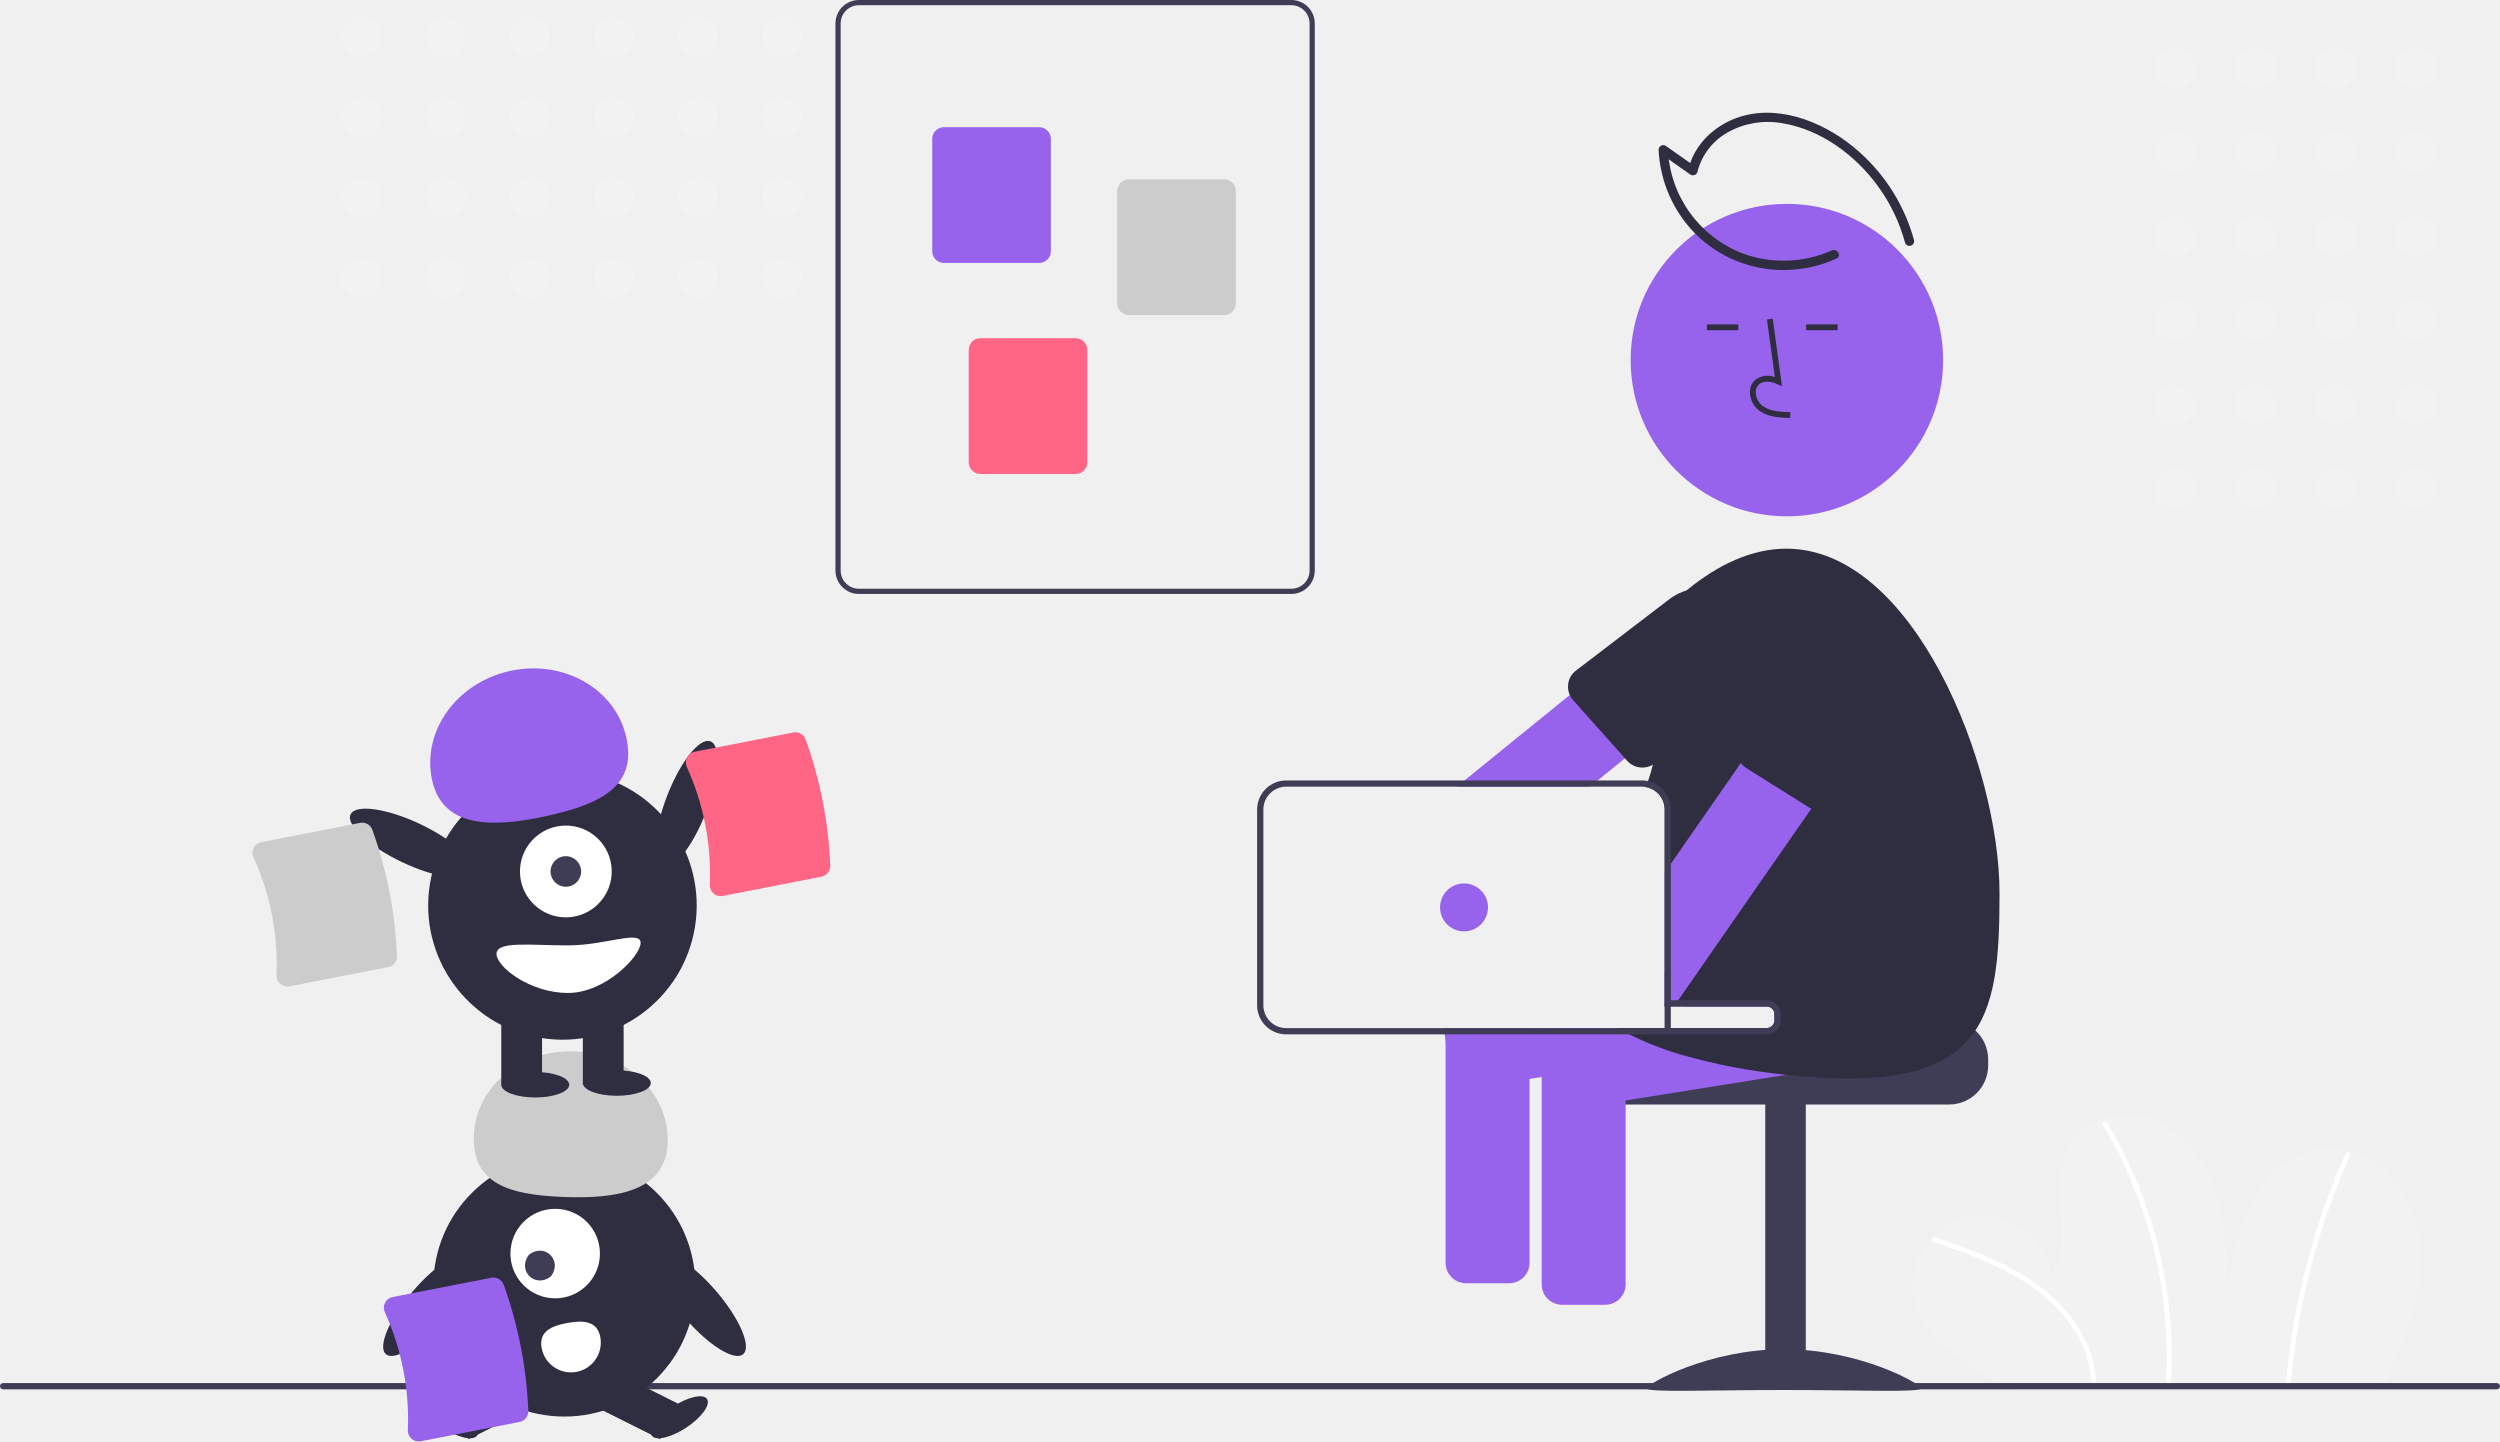
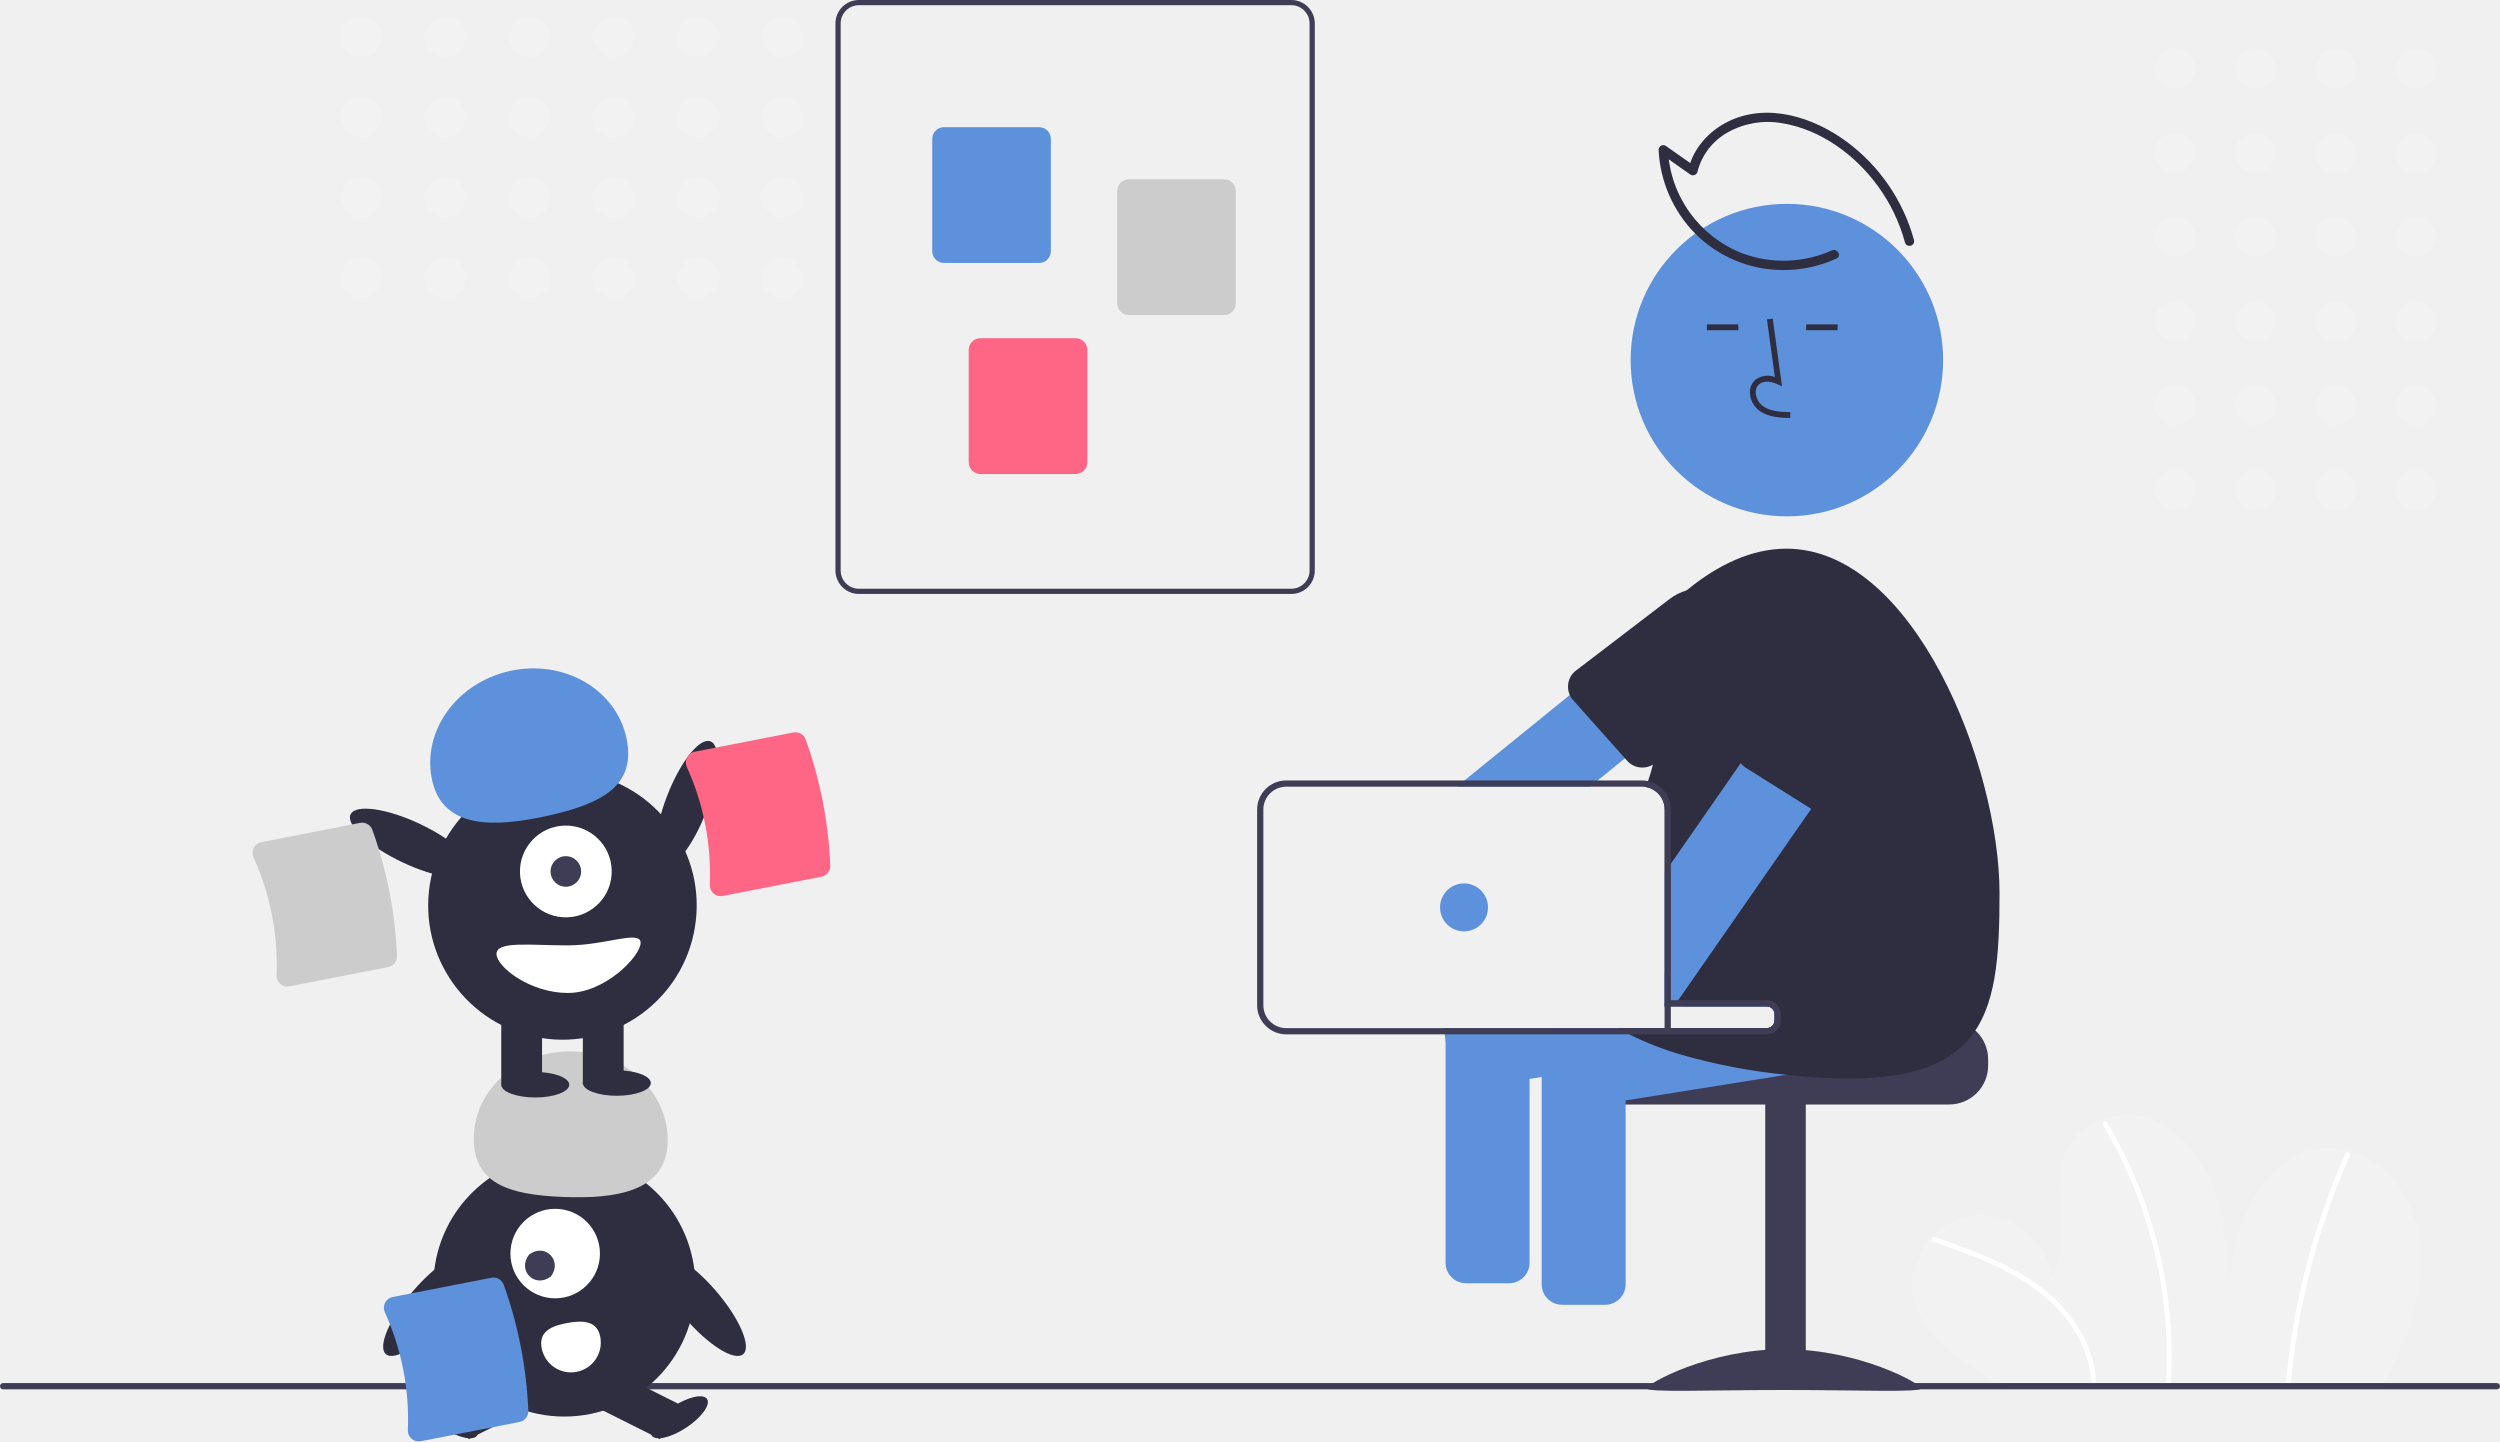
<svg xmlns="http://www.w3.org/2000/svg" id="a91fd4ba-2994-4174-ad77-9b89e961cfb5" data-name="Layer 1" width="802" height="462.415" viewBox="0 0 802 462.415">
  <circle cx="775.091" cy="21.98" r="6.467" fill="#f2f2f2" />
  <circle cx="749.317" cy="21.98" r="6.467" fill="#f2f2f2" />
  <circle cx="723.544" cy="21.98" r="6.467" fill="#f2f2f2" />
  <circle cx="697.771" cy="21.98" r="6.467" fill="#f2f2f2" />
  <circle cx="775.091" cy="48.98" r="6.467" fill="#f2f2f2" />
  <circle cx="749.317" cy="48.98" r="6.467" fill="#f2f2f2" />
  <circle cx="723.544" cy="48.98" r="6.467" fill="#f2f2f2" />
  <circle cx="697.771" cy="48.98" r="6.467" fill="#f2f2f2" />
  <circle cx="775.091" cy="75.98" r="6.467" fill="#f2f2f2" />
  <circle cx="749.317" cy="75.98" r="6.467" fill="#f2f2f2" />
  <circle cx="723.544" cy="75.98" r="6.467" fill="#f2f2f2" />
  <circle cx="697.771" cy="75.98" r="6.467" fill="#f2f2f2" />
  <circle cx="775.091" cy="102.98" r="6.467" fill="#f2f2f2" />
  <circle cx="749.317" cy="102.98" r="6.467" fill="#f2f2f2" />
  <circle cx="723.544" cy="102.98" r="6.467" fill="#f2f2f2" />
  <circle cx="697.771" cy="102.98" r="6.467" fill="#f2f2f2" />
  <circle cx="775.091" cy="129.98" r="6.467" fill="#f2f2f2" />
  <circle cx="749.317" cy="129.98" r="6.467" fill="#f2f2f2" />
  <circle cx="723.544" cy="129.98" r="6.467" fill="#f2f2f2" />
  <circle cx="697.771" cy="129.98" r="6.467" fill="#f2f2f2" />
  <circle cx="775.091" cy="156.98" r="6.467" fill="#f2f2f2" />
  <circle cx="749.317" cy="156.98" r="6.467" fill="#f2f2f2" />
  <circle cx="723.544" cy="156.98" r="6.467" fill="#f2f2f2" />
  <circle cx="697.771" cy="156.98" r="6.467" fill="#f2f2f2" />
  <path d="M963.083,664.753c4.668-10.084,9.333-20.317,11.359-31.242s1.176-22.783-4.627-32.259-17.228-15.902-28.132-13.76c-8.955,1.759-16.146,8.813-20.357,16.91s-5.9,17.23-7.537,26.209c-.529-10.2-1.09-20.564-4.478-30.2s-10.06-18.615-19.569-22.343-21.879-.796-26.891,8.103c-7.061,12.538,2.302,30.125-5.817,42.006-1.393-11.917-13.855-21.332-25.699-19.416s-20.701,14.781-18.265,26.529c1.45,6.99,6.219,12.936,11.922,17.232s12.334,9.274,18.895,12.09Z" transform="translate(-199 -218.7925)" fill="#f2f2f2" />
  <path d="M819.29,617.18c9.408,3.289,18.903,6.614,27.492,11.756,7.698,4.608,14.553,10.812,18.882,18.757A33.356,33.356,0,0,1,869.79,661.551c.063,1.018,1.655,1.025,1.592,0-.557-9.061-4.972-17.353-11.087-23.911-6.704-7.19-15.392-12.1-24.361-15.91-5.318-2.259-10.769-4.179-16.221-6.085-.969-.339-1.385,1.198-.423,1.535Z" transform="translate(-199 -218.7925)" fill="#fff" />
  <path d="M873.557,579.647a143.382,143.382,0,0,1,13.791,30.616,145.117,145.117,0,0,1,6.361,32.968,143.307,143.307,0,0,1,.152,18.837c-.059,1.023,1.533,1.02,1.592,0a145.195,145.195,0,0,0-2.04-33.82,146.927,146.927,0,0,0-9.769-32.44,143.252,143.252,0,0,0-8.712-16.963.796.796,0,0,0-1.374.803Z" transform="translate(-199 -218.7925)" fill="#fff" />
  <path d="M951.458,588.789a232.043,232.043,0,0,0-17.116,57.578q-1.342,8.365-2.078,16.812c-.089,1.02,1.503,1.014,1.592,0a231.209,231.209,0,0,1,12.738-58.025q2.834-7.892,6.239-15.562c.412-.928-.959-1.739-1.374-.803Z" transform="translate(-199 -218.7925)" fill="#fff" />
  <path d="M1000,664.486H200a1,1,0,0,1,0-2h800a1,1,0,0,1,0,2Z" transform="translate(-199 -218.7925)" fill="#3f3d56" />
  <path d="M613.263,409.335H474.534a7.53,7.53,0,0,1-7.521-7.521v-175.5a7.53,7.53,0,0,1,7.521-7.521H613.263A7.53,7.53,0,0,1,620.784,226.314v175.5A7.53,7.53,0,0,1,613.263,409.335ZM474.534,220.464a5.857,5.857,0,0,0-5.85,5.85v175.5a5.857,5.857,0,0,0,5.85,5.85H613.263a5.857,5.857,0,0,0,5.85-5.85v-175.5a5.857,5.857,0,0,0-5.85-5.85Z" transform="translate(-199 -218.7925)" fill="#3f3d56" />
-   <path d="M532.358,303.151h-30.537a3.765,3.765,0,0,1-3.761-3.761V263.355a3.765,3.765,0,0,1,3.761-3.761h30.537a3.765,3.765,0,0,1,3.761,3.761v36.036A3.765,3.765,0,0,1,532.358,303.151Z" transform="translate(-199 -218.7925)" fill="#9863ec" />
+   <path d="M532.358,303.151h-30.537a3.765,3.765,0,0,1-3.761-3.761V263.355a3.765,3.765,0,0,1,3.761-3.761h30.537a3.765,3.765,0,0,1,3.761,3.761v36.036A3.765,3.765,0,0,1,532.358,303.151Z" transform="translate(-199 -218.7925)" fill="#5E91DB" />
  <path d="M591.694,319.865h-30.537a3.765,3.765,0,0,1-3.761-3.761V280.069a3.765,3.765,0,0,1,3.761-3.761h30.537a3.765,3.765,0,0,1,3.761,3.761v36.036A3.765,3.765,0,0,1,591.694,319.865Z" transform="translate(-199 -218.7925)" fill="#ccc" />
  <path d="M544.058,370.844h-30.537a3.765,3.765,0,0,1-3.761-3.761V331.047a3.765,3.765,0,0,1,3.761-3.761h30.537a3.765,3.765,0,0,1,3.761,3.761v36.036A3.765,3.765,0,0,1,544.058,370.844Z" transform="translate(-199 -218.7925)" fill="#ff6584" />
  <circle cx="115.931" cy="11.82" r="6.467" fill="#f2f2f2" />
  <circle cx="115.931" cy="37.594" r="6.467" fill="#f2f2f2" />
  <circle cx="115.931" cy="63.367" r="6.467" fill="#f2f2f2" />
  <circle cx="115.931" cy="89.14" r="6.467" fill="#f2f2f2" />
  <circle cx="142.931" cy="11.82" r="6.467" fill="#f2f2f2" />
  <circle cx="142.931" cy="37.594" r="6.467" fill="#f2f2f2" />
  <circle cx="142.931" cy="63.367" r="6.467" fill="#f2f2f2" />
  <circle cx="142.931" cy="89.14" r="6.467" fill="#f2f2f2" />
  <circle cx="169.931" cy="11.82" r="6.467" fill="#f2f2f2" />
  <circle cx="169.931" cy="37.594" r="6.467" fill="#f2f2f2" />
  <circle cx="169.931" cy="63.367" r="6.467" fill="#f2f2f2" />
  <circle cx="169.931" cy="89.14" r="6.467" fill="#f2f2f2" />
  <circle cx="196.931" cy="11.82" r="6.467" fill="#f2f2f2" />
  <circle cx="196.931" cy="37.594" r="6.467" fill="#f2f2f2" />
  <circle cx="196.931" cy="63.367" r="6.467" fill="#f2f2f2" />
  <circle cx="196.931" cy="89.14" r="6.467" fill="#f2f2f2" />
  <circle cx="223.931" cy="11.82" r="6.467" fill="#f2f2f2" />
  <circle cx="223.931" cy="37.594" r="6.467" fill="#f2f2f2" />
  <circle cx="223.931" cy="63.367" r="6.467" fill="#f2f2f2" />
  <circle cx="223.931" cy="89.14" r="6.467" fill="#f2f2f2" />
  <circle cx="250.931" cy="11.82" r="6.467" fill="#f2f2f2" />
  <circle cx="250.931" cy="37.594" r="6.467" fill="#f2f2f2" />
  <circle cx="250.931" cy="63.367" r="6.467" fill="#f2f2f2" />
  <circle cx="250.931" cy="89.14" r="6.467" fill="#f2f2f2" />
  <circle cx="181.045" cy="412.421" r="42.012" fill="#2f2e41" />
  <rect x="345.269" y="663.26" width="22.868" height="12.763" transform="translate(-461.0904 11.81391) rotate(-26.60099)" fill="#2f2e41" />
  <ellipse cx="343.153" cy="673.455" rx="3.989" ry="10.636" transform="translate(-606.9803 370.4351) rotate(-56.60122)" fill="#2f2e41" />
  <rect x="397.005" y="658.208" width="12.763" height="22.868" transform="translate(-574.9977 511.6876) rotate(-63.39901)" fill="#2f2e41" />
  <ellipse cx="416.936" cy="673.455" rx="10.636" ry="3.989" transform="translate(-500.8589 121.9302) rotate(-33.39878)" fill="#2f2e41" />
  <circle cx="178.104" cy="402.145" r="14.359" fill="#fff" />
  <path d="M368.696,621.284c5.123-3.902,10.914,1.889,7.012,7.012C370.585,632.199,364.794,626.407,368.696,621.284Z" transform="translate(-199 -218.7925)" fill="#3f3d56" />
  <path d="M413.187,585.509c.632-15.554-12.773-28.728-29.941-29.425s-31.597,11.346-32.229,26.9,11.302,19.087,28.47,19.785S412.555,601.062,413.187,585.509Z" transform="translate(-199 -218.7925)" fill="#ccc" />
  <ellipse cx="423.721" cy="637.274" rx="6.594" ry="21.006" transform="translate(-511.8837 210.9448) rotate(-40.64516)" fill="#2f2e41" />
  <ellipse cx="336.486" cy="637.274" rx="21.006" ry="6.594" transform="translate(-565.2286 258.6905) rotate(-49.35484)" fill="#2f2e41" />
  <path d="M391.584,647.77a9.572,9.572,0,1,1-18.835,3.429l-.003-.018c-.942-5.202,3.08-7.043,8.283-7.985S390.642,642.568,391.584,647.77Z" transform="translate(-199 -218.7925)" fill="#fff" />
  <path d="M824.297,546.116H768.287a2.501,2.501,0,0,1-2.5,2.5h-54.98a12.86,12.86,0,0,0-2.11,2,12.41,12.41,0,0,0-2.9,8v2a12.505,12.505,0,0,0,12.5,12.5h106a12.511,12.511,0,0,0,12.5-12.5v-2A12.517,12.517,0,0,0,824.297,546.116Z" transform="translate(-199 -218.7925)" fill="#3f3d56" />
  <rect x="566.292" y="353.827" width="13" height="92" fill="#3f3d56" />
  <path d="M815.292,664.163c0,1.405-19.699.543-44,.543s-44,.861-44-.543,19.699-12.543,44-12.543S815.292,662.758,815.292,664.163Z" transform="translate(-199 -218.7925)" fill="#3f3d56" />
-   <path d="M821.847,548.996l-2.18-13.64a6.574,6.574,0,0,0-7.52-5.45l-22.49,3.59-38.52,6.15-12.53,2H765.787a2.501,2.501,0,0,1,2.5,2.5v1.97a2.501,2.501,0,0,1-2.5,2.5H696.617a6.332,6.332,0,0,0-2.43,2,6.487,6.487,0,0,0-1.24,4.96l.62,3.88.75,4.71.81,5.06a6.561,6.561,0,0,0,7.5,5.44l17.87-2.85,51.54-8.23,44.36-7.08A6.587,6.587,0,0,0,821.847,548.996Z" transform="translate(-199 -218.7925)" fill="#9863ec" />
-   <path d="M719.127,550.616a6.356,6.356,0,0,0-2.53-2H697.477a6.321,6.321,0,0,0-2.54,2,6.465,6.465,0,0,0-1.37,3.99v76.21a6.56,6.56,0,0,0,6.55,6.55h13.83a6.56,6.56,0,0,0,6.55-6.55v-76.21A6.484,6.484,0,0,0,719.127,550.616Z" transform="translate(-199 -218.7925)" fill="#9863ec" />
-   <path d="M760.747,420.816l-.13-.17-8.58-10.57a6.315,6.315,0,0,0-1.63-1.43,4.813,4.813,0,0,0-1.06-.54,6.3,6.3,0,0,0-1.71-.42,6.649,6.649,0,0,0-1.18-.02.032.032,0,0,0-.02.01,6.485,6.485,0,0,0-3.62,1.44l-17.61,14.28-22.63,18.36-33.77,27.4-2.46,2h42.73l2.47-2,8.17-6.63.58-.46,39.46-32.01.03-.02a6.457,6.457,0,0,0,1.87-2.45,6.599,6.599,0,0,0,.52-1.97A6.501,6.501,0,0,0,760.747,420.816Z" transform="translate(-199 -218.7925)" fill="#9863ec" />
+   <path d="M821.847,548.996l-2.18-13.64a6.574,6.574,0,0,0-7.52-5.45l-22.49,3.59-38.52,6.15-12.53,2H765.787a2.501,2.501,0,0,1,2.5,2.5v1.97a2.501,2.501,0,0,1-2.5,2.5H696.617a6.332,6.332,0,0,0-2.43,2,6.487,6.487,0,0,0-1.24,4.96l.62,3.88.75,4.71.81,5.06a6.561,6.561,0,0,0,7.5,5.44l17.87-2.85,51.54-8.23,44.36-7.08A6.587,6.587,0,0,0,821.847,548.996Z" transform="translate(-199 -218.7925)" fill="#5E91DB" />
+   <path d="M719.127,550.616a6.356,6.356,0,0,0-2.53-2H697.477a6.321,6.321,0,0,0-2.54,2,6.465,6.465,0,0,0-1.37,3.99v76.21a6.56,6.56,0,0,0,6.55,6.55h13.83a6.56,6.56,0,0,0,6.55-6.55v-76.21A6.484,6.484,0,0,0,719.127,550.616Z" transform="translate(-199 -218.7925)" fill="#5E91DB" />
+   <path d="M760.747,420.816l-.13-.17-8.58-10.57a6.315,6.315,0,0,0-1.63-1.43,4.813,4.813,0,0,0-1.06-.54,6.3,6.3,0,0,0-1.71-.42,6.649,6.649,0,0,0-1.18-.02.032.032,0,0,0-.02.01,6.485,6.485,0,0,0-3.62,1.44l-17.61,14.28-22.63,18.36-33.77,27.4-2.46,2h42.73l2.47-2,8.17-6.63.58-.46,39.46-32.01.03-.02a6.457,6.457,0,0,0,1.87-2.45,6.599,6.599,0,0,0,.52-1.97A6.501,6.501,0,0,0,760.747,420.816Z" transform="translate(-199 -218.7925)" fill="#5E91DB" />
  <path d="M760.617,420.646a16.303,16.303,0,0,0-3.56-7.3,16.118,16.118,0,0,0-6.65-4.7c-.4-.15-.79-.29-1.19-.4a17.15,17.15,0,0,0-2.76-.58.032.032,0,0,0-.02.01,16.314,16.314,0,0,0-11.8,3.26l-30.46,23.28a6.462,6.462,0,0,0-2.15,4.57,6.633,6.633,0,0,0,.55,2.97c.1.21.21.42.33.62a5.756,5.756,0,0,0,.84,1.12l4.88,5.48,11.35,12.73.32.36.73.83a6.549,6.549,0,0,0,9.27.41l26.27-28.22a16.213,16.213,0,0,0,3.19-5.03A16.466,16.466,0,0,0,760.617,420.646Z" transform="translate(-199 -218.7925)" fill="#2f2e41" />
-   <circle cx="573.231" cy="115.521" r="50.122" fill="#9863ec" />
-   <path d="M791.027,542.096l-1.37-8.6-.81-5.05a6.563,6.563,0,0,0-7.51-5.44l-36.43,5.81-9.88,1.58-2,.32v10.93H765.787a2.501,2.501,0,0,1,2.5,2.5v1.97a2.501,2.501,0,0,1-2.5,2.5H662.117c0,.02.01.04.01.06l.62,3.88,1.56,9.76a6.561,6.561,0,0,0,7.5,5.44l17.87-2.85,3.89-.62.75-.12,26.18-4.18,17.81-2.85,28.26-4.51.42-.07,18.59-2.96A6.568,6.568,0,0,0,791.027,542.096Z" transform="translate(-199 -218.7925)" fill="#9863ec" />
+   <circle cx="573.231" cy="115.521" r="50.122" fill="#5E91DB" />
+   <path d="M791.027,542.096l-1.37-8.6-.81-5.05a6.563,6.563,0,0,0-7.51-5.44l-36.43,5.81-9.88,1.58-2,.32v10.93H765.787a2.501,2.501,0,0,1,2.5,2.5v1.97a2.501,2.501,0,0,1-2.5,2.5H662.117c0,.02.01.04.01.06l.62,3.88,1.56,9.76a6.561,6.561,0,0,0,7.5,5.44l17.87-2.85,3.89-.62.75-.12,26.18-4.18,17.81-2.85,28.26-4.51.42-.07,18.59-2.96A6.568,6.568,0,0,0,791.027,542.096Z" transform="translate(-199 -218.7925)" fill="#5E91DB" />
  <path d="M840.447,505.316c0,40.86-4.15,65.3-68.15,58.3-.09-.01-.17-.02-.26-.03a190.03,190.03,0,0,1-33.73-6.45,100.174,100.174,0,0,1-16.64-6.52c-1.26-.64-2.47-1.31-3.66-2H765.787a2.501,2.501,0,0,0,2.5-2.5v-1.97a2.501,2.501,0,0,0-2.5-2.5H733.027v-63.16a7.341,7.341,0,0,0-7.33-7.33h1.35c.23-.66.46-1.33.71-2,2.43-6.75,2.191-12.06,5.641-18.67,4.74-9.12,4.77-18.29,11-26,4.64-5.73-9.571-11.98-4.351-16.28,10.03-8.28,20.95-13.4,32.03-13.4C812.937,394.806,840.447,464.456,840.447,505.316Z" transform="translate(-199 -218.7925)" fill="#2f2e41" />
  <path d="M773.284,352.89l.052-1.873c-3.485-.097-6.557-.316-8.865-2.002a5.758,5.758,0,0,1-2.23-4.241,3.291,3.291,0,0,1,1.08-2.711c1.532-1.294,3.998-.875,5.795-.051l1.55.711-2.972-21.718-1.856.254,2.528,18.474a6.612,6.612,0,0,0-6.254.9,5.124,5.124,0,0,0-1.742,4.207,7.616,7.616,0,0,0,2.997,5.688C766.332,352.695,770.186,352.803,773.284,352.89Z" transform="translate(-199 -218.7925)" fill="#2f2e41" />
  <rect x="547.573" y="104.059" width="10.088" height="1.873" fill="#2f2e41" />
  <rect x="579.414" y="104.059" width="10.088" height="1.873" fill="#2f2e41" />
-   <path d="M802.027,435.146l-3.97-2.76-7.39-5.13a6.564,6.564,0,0,0-9.12,1.65l-24.09,34.67-22.43,32.28-2,2.88v42.91h.18a6.531,6.531,0,0,0,4.09-2,5.832,5.832,0,0,0,.63-.77l6.98-10.06,17.25-24.83,17.88-25.72,1.7-2.45,21.92-31.55a5.683,5.683,0,0,0,.33-.52,5.266,5.266,0,0,0,.27-.53A6.55,6.55,0,0,0,802.027,435.146Z" transform="translate(-199 -218.7925)" fill="#9863ec" />
+   <path d="M802.027,435.146l-3.97-2.76-7.39-5.13a6.564,6.564,0,0,0-9.12,1.65l-24.09,34.67-22.43,32.28-2,2.88v42.91h.18a6.531,6.531,0,0,0,4.09-2,5.832,5.832,0,0,0,.63-.77l6.98-10.06,17.25-24.83,17.88-25.72,1.7-2.45,21.92-31.55a5.683,5.683,0,0,0,.33-.52,5.266,5.266,0,0,0,.27-.53A6.55,6.55,0,0,0,802.027,435.146Z" transform="translate(-199 -218.7925)" fill="#5E91DB" />
  <path d="M802.097,421.426a16.089,16.089,0,0,0-2.22-1.22,16.359,16.359,0,0,0-19.98,5.16l-22.76,30.86a6.525,6.525,0,0,0,2.18,9.04l20.72,13,.26.16,1.04.65a6.573,6.573,0,0,0,9.01-2.2l16.07-31.9.27-.53.01-.01.99-1.99A16.363,16.363,0,0,0,802.097,421.426Z" transform="translate(-199 -218.7925)" fill="#2f2e41" />
-   <path d="M662.747,548.616v75.29a6.559,6.559,0,0,0,6.55,6.55h13.83a6.56,6.56,0,0,0,6.55-6.55v-75.29Z" transform="translate(-199 -218.7925)" fill="#9863ec" />
+   <path d="M662.747,548.616v75.29a6.559,6.559,0,0,0,6.55,6.55h13.83a6.56,6.56,0,0,0,6.55-6.55v-75.29Z" transform="translate(-199 -218.7925)" fill="#5E91DB" />
  <path d="M765.787,539.646H735.027v-61.16a9.34,9.34,0,0,0-9.33-9.33H611.627a9.342,9.342,0,0,0-9.34,9.33v62.8a9.342,9.342,0,0,0,9.34,9.33H765.787c.16,0,.31-.01.46-.02.14-.01.28-.04.42-.06a4.516,4.516,0,0,0,3.62-4.42v-1.97A4.5,4.5,0,0,0,765.787,539.646Zm0,8.97H611.627a7.343,7.343,0,0,1-7.34-7.33v-62.8a7.343,7.343,0,0,1,7.34-7.33H725.697a7.341,7.341,0,0,1,7.33,7.33v63.16H765.787a2.501,2.501,0,0,1,2.5,2.5v1.97A2.501,2.501,0,0,1,765.787,548.616Z" transform="translate(-199 -218.7925)" fill="#3f3d56" />
-   <circle cx="469.658" cy="291.094" r="7.69" fill="#9863ec" />
+   <circle cx="469.658" cy="291.094" r="7.69" fill="#5E91DB" />
  <rect x="533.997" y="321.913" width="2" height="9" fill="#3f3d56" />
  <ellipse cx="419.239" cy="476.739" rx="21.534" ry="6.76" transform="translate(-374.7604 479.3457) rotate(-69.08217)" fill="#2f2e41" />
  <circle cx="379.432" cy="509.261" r="43.067" transform="translate(-383.032 583.4267) rotate(-80.78252)" fill="#2f2e41" />
  <rect x="160.806" y="324.269" width="13.084" height="23.442" fill="#2f2e41" />
  <rect x="186.974" y="324.269" width="13.084" height="23.442" fill="#2f2e41" />
  <ellipse cx="171.709" cy="347.983" rx="10.903" ry="4.089" fill="#2f2e41" />
  <ellipse cx="197.877" cy="347.438" rx="10.903" ry="4.089" fill="#2f2e41" />
  <circle cx="380.522" cy="498.358" r="14.719" transform="translate(-213.4744 -207.4001) rotate(-1.68323)" fill="#fff" />
  <circle cx="181.522" cy="279.566" r="4.906" fill="#3f3d56" />
-   <path d="M337.655,469.21c-3.477-15.574,7.639-31.31,24.829-35.149s33.944,5.675,37.422,21.249-7.915,21.318-25.105,25.156S341.133,484.784,337.655,469.21Z" transform="translate(-199 -218.7925)" fill="#9863ec" />
+   <path d="M337.655,469.21c-3.477-15.574,7.639-31.31,24.829-35.149s33.944,5.675,37.422,21.249-7.915,21.318-25.105,25.156S341.133,484.784,337.655,469.21Z" transform="translate(-199 -218.7925)" fill="#5E91DB" />
  <ellipse cx="330.924" cy="489.278" rx="6.76" ry="21.534" transform="translate(-451.963 359.8144) rotate(-64.62574)" fill="#2f2e41" />
  <path d="M358.277,524.798c0,4.215,10.853,12.539,22.897,12.539s23.335-11.867,23.335-16.082-11.292.818-23.335.818S358.277,520.583,358.277,524.798Z" transform="translate(-199 -218.7925)" fill="#fff" />
  <path d="M462.543,500.03l-31.701,6.188a3.44,3.44,0,0,1-2.92-.772,3.498,3.498,0,0,1-1.217-2.82,82.894,82.894,0,0,0-7.376-37.786,3.499,3.499,0,0,1,.067-3.071,3.44,3.44,0,0,1,2.415-1.814l31.701-6.188a3.485,3.485,0,0,1,3.928,2.209,135.692,135.692,0,0,1,7.911,40.529A3.485,3.485,0,0,1,462.543,500.03Z" transform="translate(-199 -218.7925)" fill="#ff6584" />
  <path d="M323.543,529.03l-31.701,6.188a3.44,3.44,0,0,1-2.92-.772,3.498,3.498,0,0,1-1.217-2.82,82.894,82.894,0,0,0-7.376-37.786,3.499,3.499,0,0,1,.067-3.071,3.44,3.44,0,0,1,2.415-1.814l31.701-6.188a3.485,3.485,0,0,1,3.928,2.209,135.692,135.692,0,0,1,7.911,40.529A3.485,3.485,0,0,1,323.543,529.03Z" transform="translate(-199 -218.7925)" fill="#ccc" />
  <path d="M786.653,299.125a38.017,38.017,0,0,1-28.545.992,37.495,37.495,0,0,1-24.032-33.271l-2.257,1.295,9.516,6.696a1.509,1.509,0,0,0,2.204-.896,20.078,20.078,0,0,1,9.78-12.716,26.201,26.201,0,0,1,17.429-2.899c12.364,2.006,23.495,10.248,30.737,20.243a55.302,55.302,0,0,1,8.642,18.039,1.501,1.501,0,0,0,2.893-.798,58.45,58.45,0,0,0-21.527-31.502c-10.745-7.979-25.788-12.801-38.428-6.36-6.016,3.065-10.911,8.523-12.418,15.196l2.204-.896-9.516-6.696a1.509,1.509,0,0,0-2.257,1.295,41.07,41.07,0,0,0,11.75,26.892,39.926,39.926,0,0,0,27.934,11.685,40.626,40.626,0,0,0,17.407-3.707c1.753-.803.23-3.389-1.514-2.59Z" transform="translate(-199 -218.7925)" fill="#2f2e41" />
-   <path d="M365.674,674.954l-31.701,6.188a3.44,3.44,0,0,1-2.92-.772,3.498,3.498,0,0,1-1.217-2.82,82.894,82.894,0,0,0-7.376-37.786,3.499,3.499,0,0,1,.067-3.071,3.44,3.44,0,0,1,2.415-1.814l31.701-6.188a3.485,3.485,0,0,1,3.928,2.209,135.692,135.692,0,0,1,7.911,40.529A3.485,3.485,0,0,1,365.674,674.954Z" transform="translate(-199 -218.7925)" fill="#9863ec" />
+   <path d="M365.674,674.954l-31.701,6.188a3.44,3.44,0,0,1-2.92-.772,3.498,3.498,0,0,1-1.217-2.82,82.894,82.894,0,0,0-7.376-37.786,3.499,3.499,0,0,1,.067-3.071,3.44,3.44,0,0,1,2.415-1.814l31.701-6.188a3.485,3.485,0,0,1,3.928,2.209,135.692,135.692,0,0,1,7.911,40.529A3.485,3.485,0,0,1,365.674,674.954Z" transform="translate(-199 -218.7925)" fill="#5E91DB" />
</svg>
